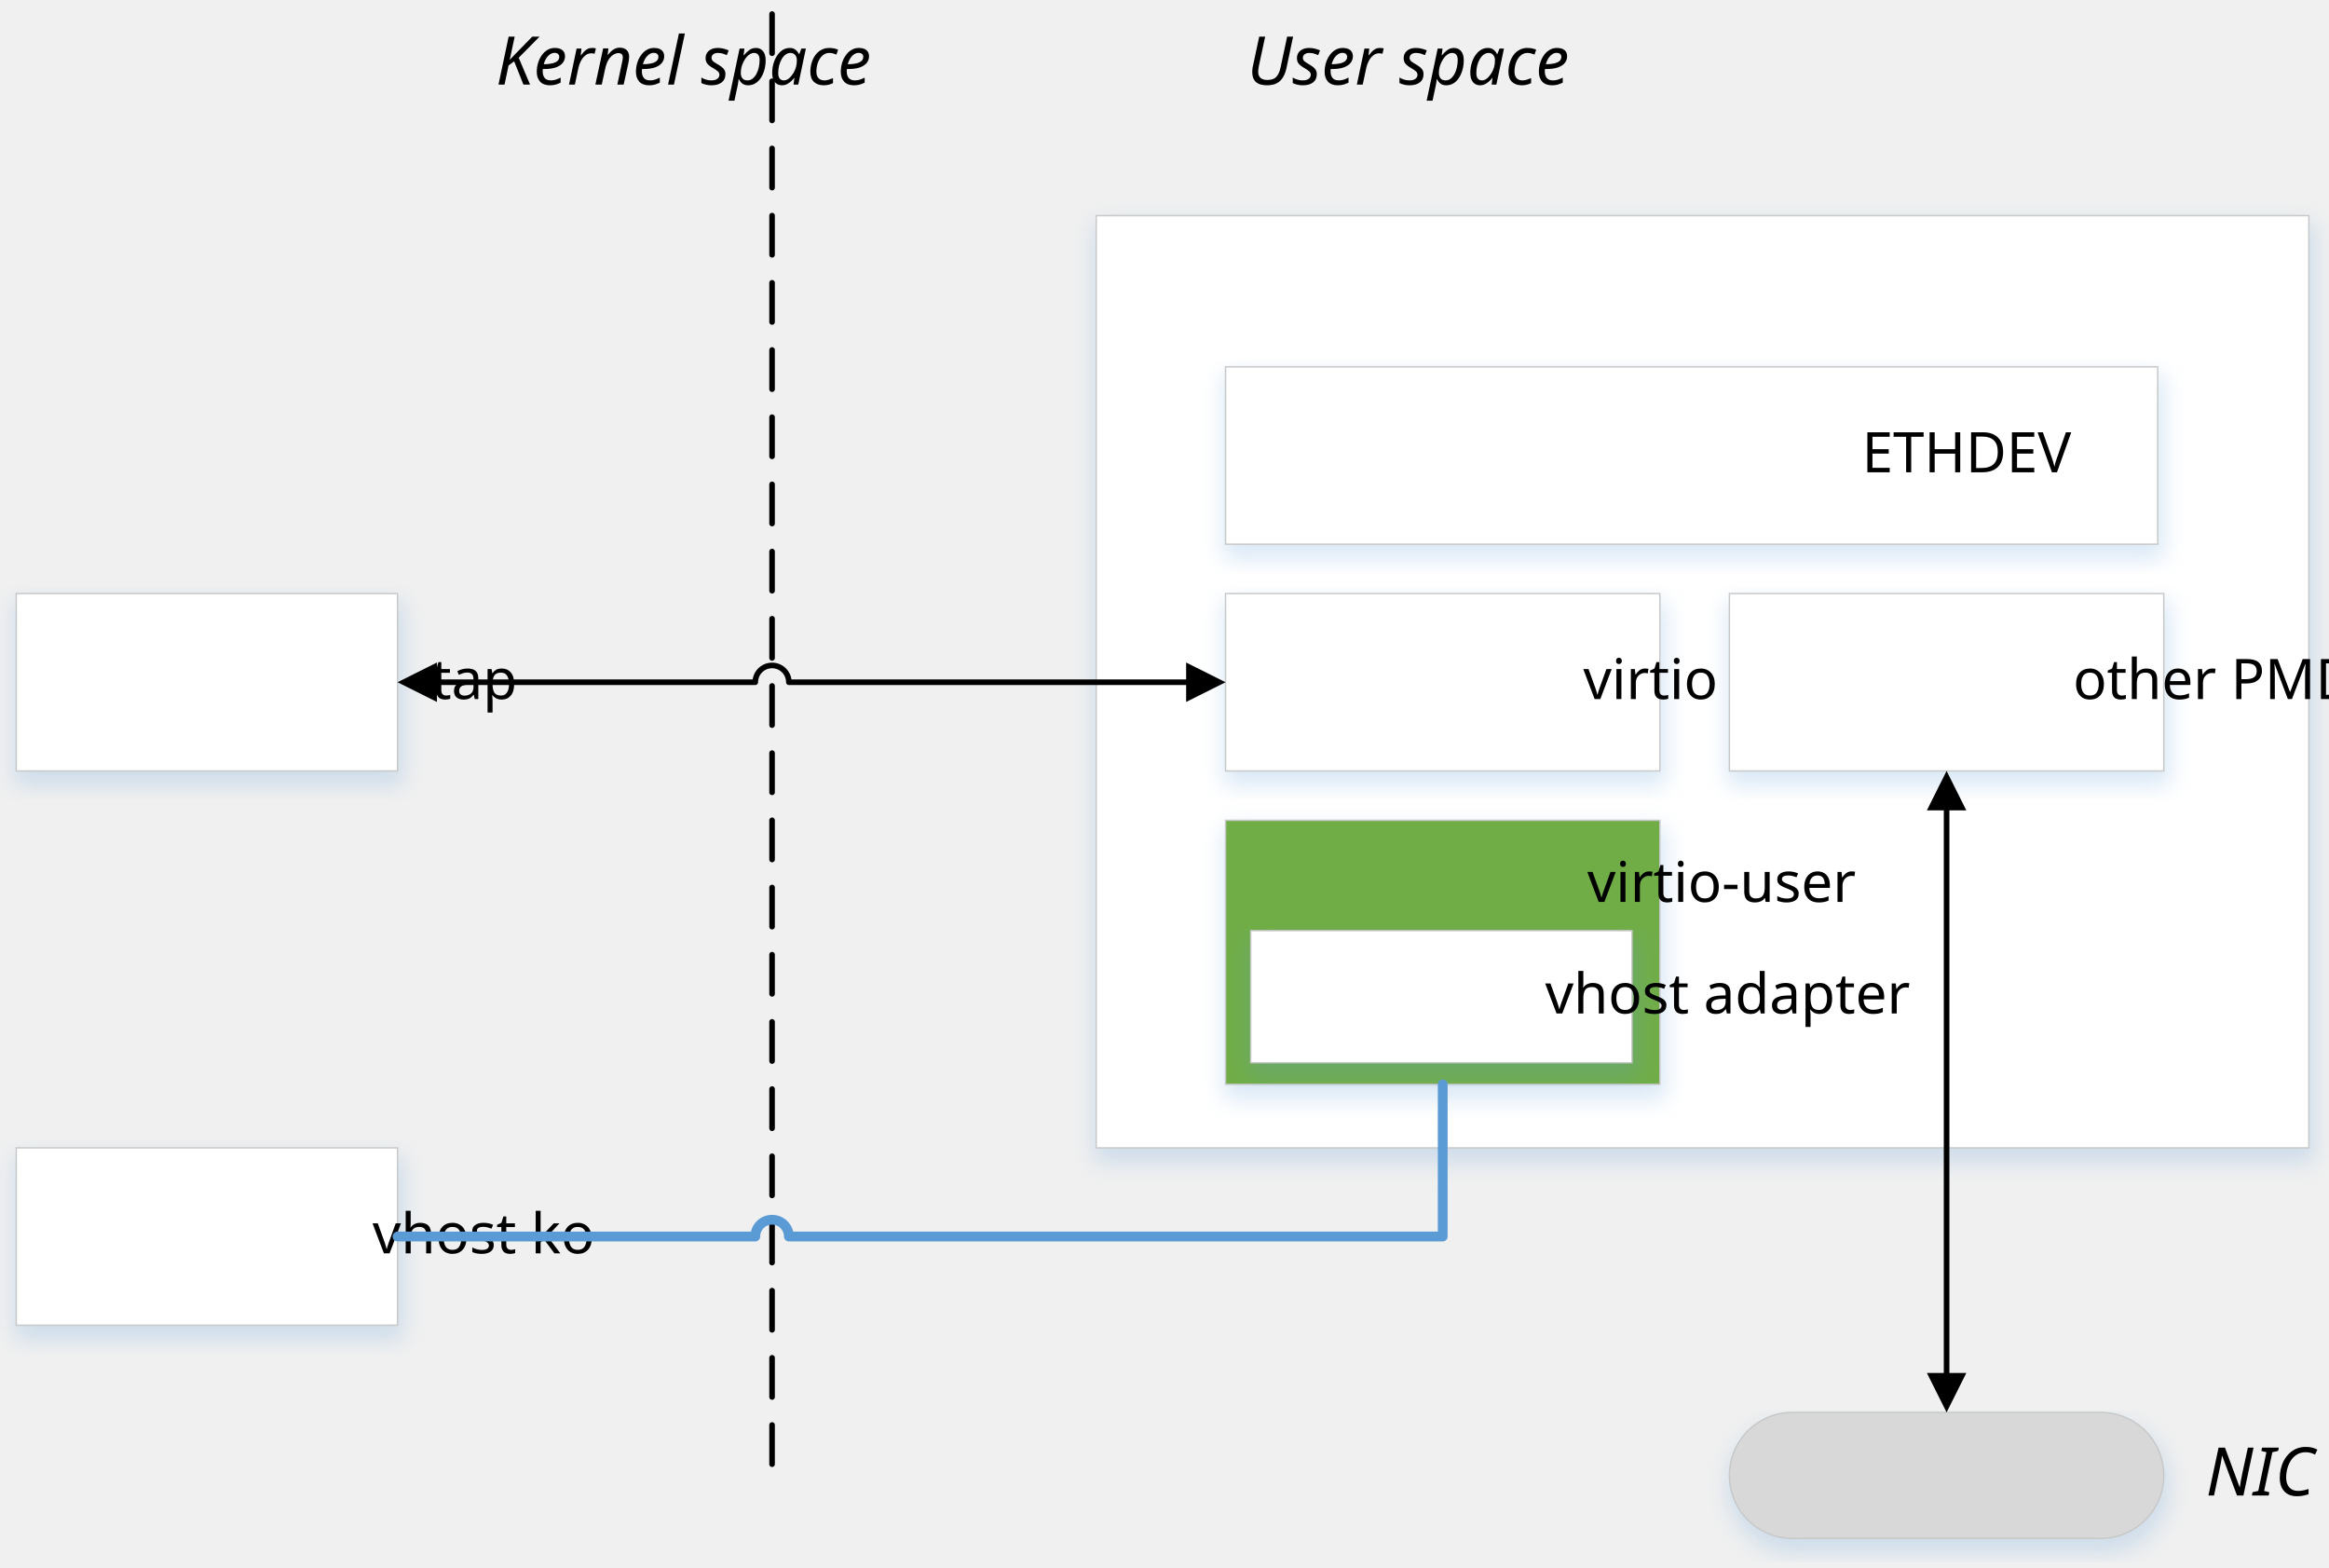
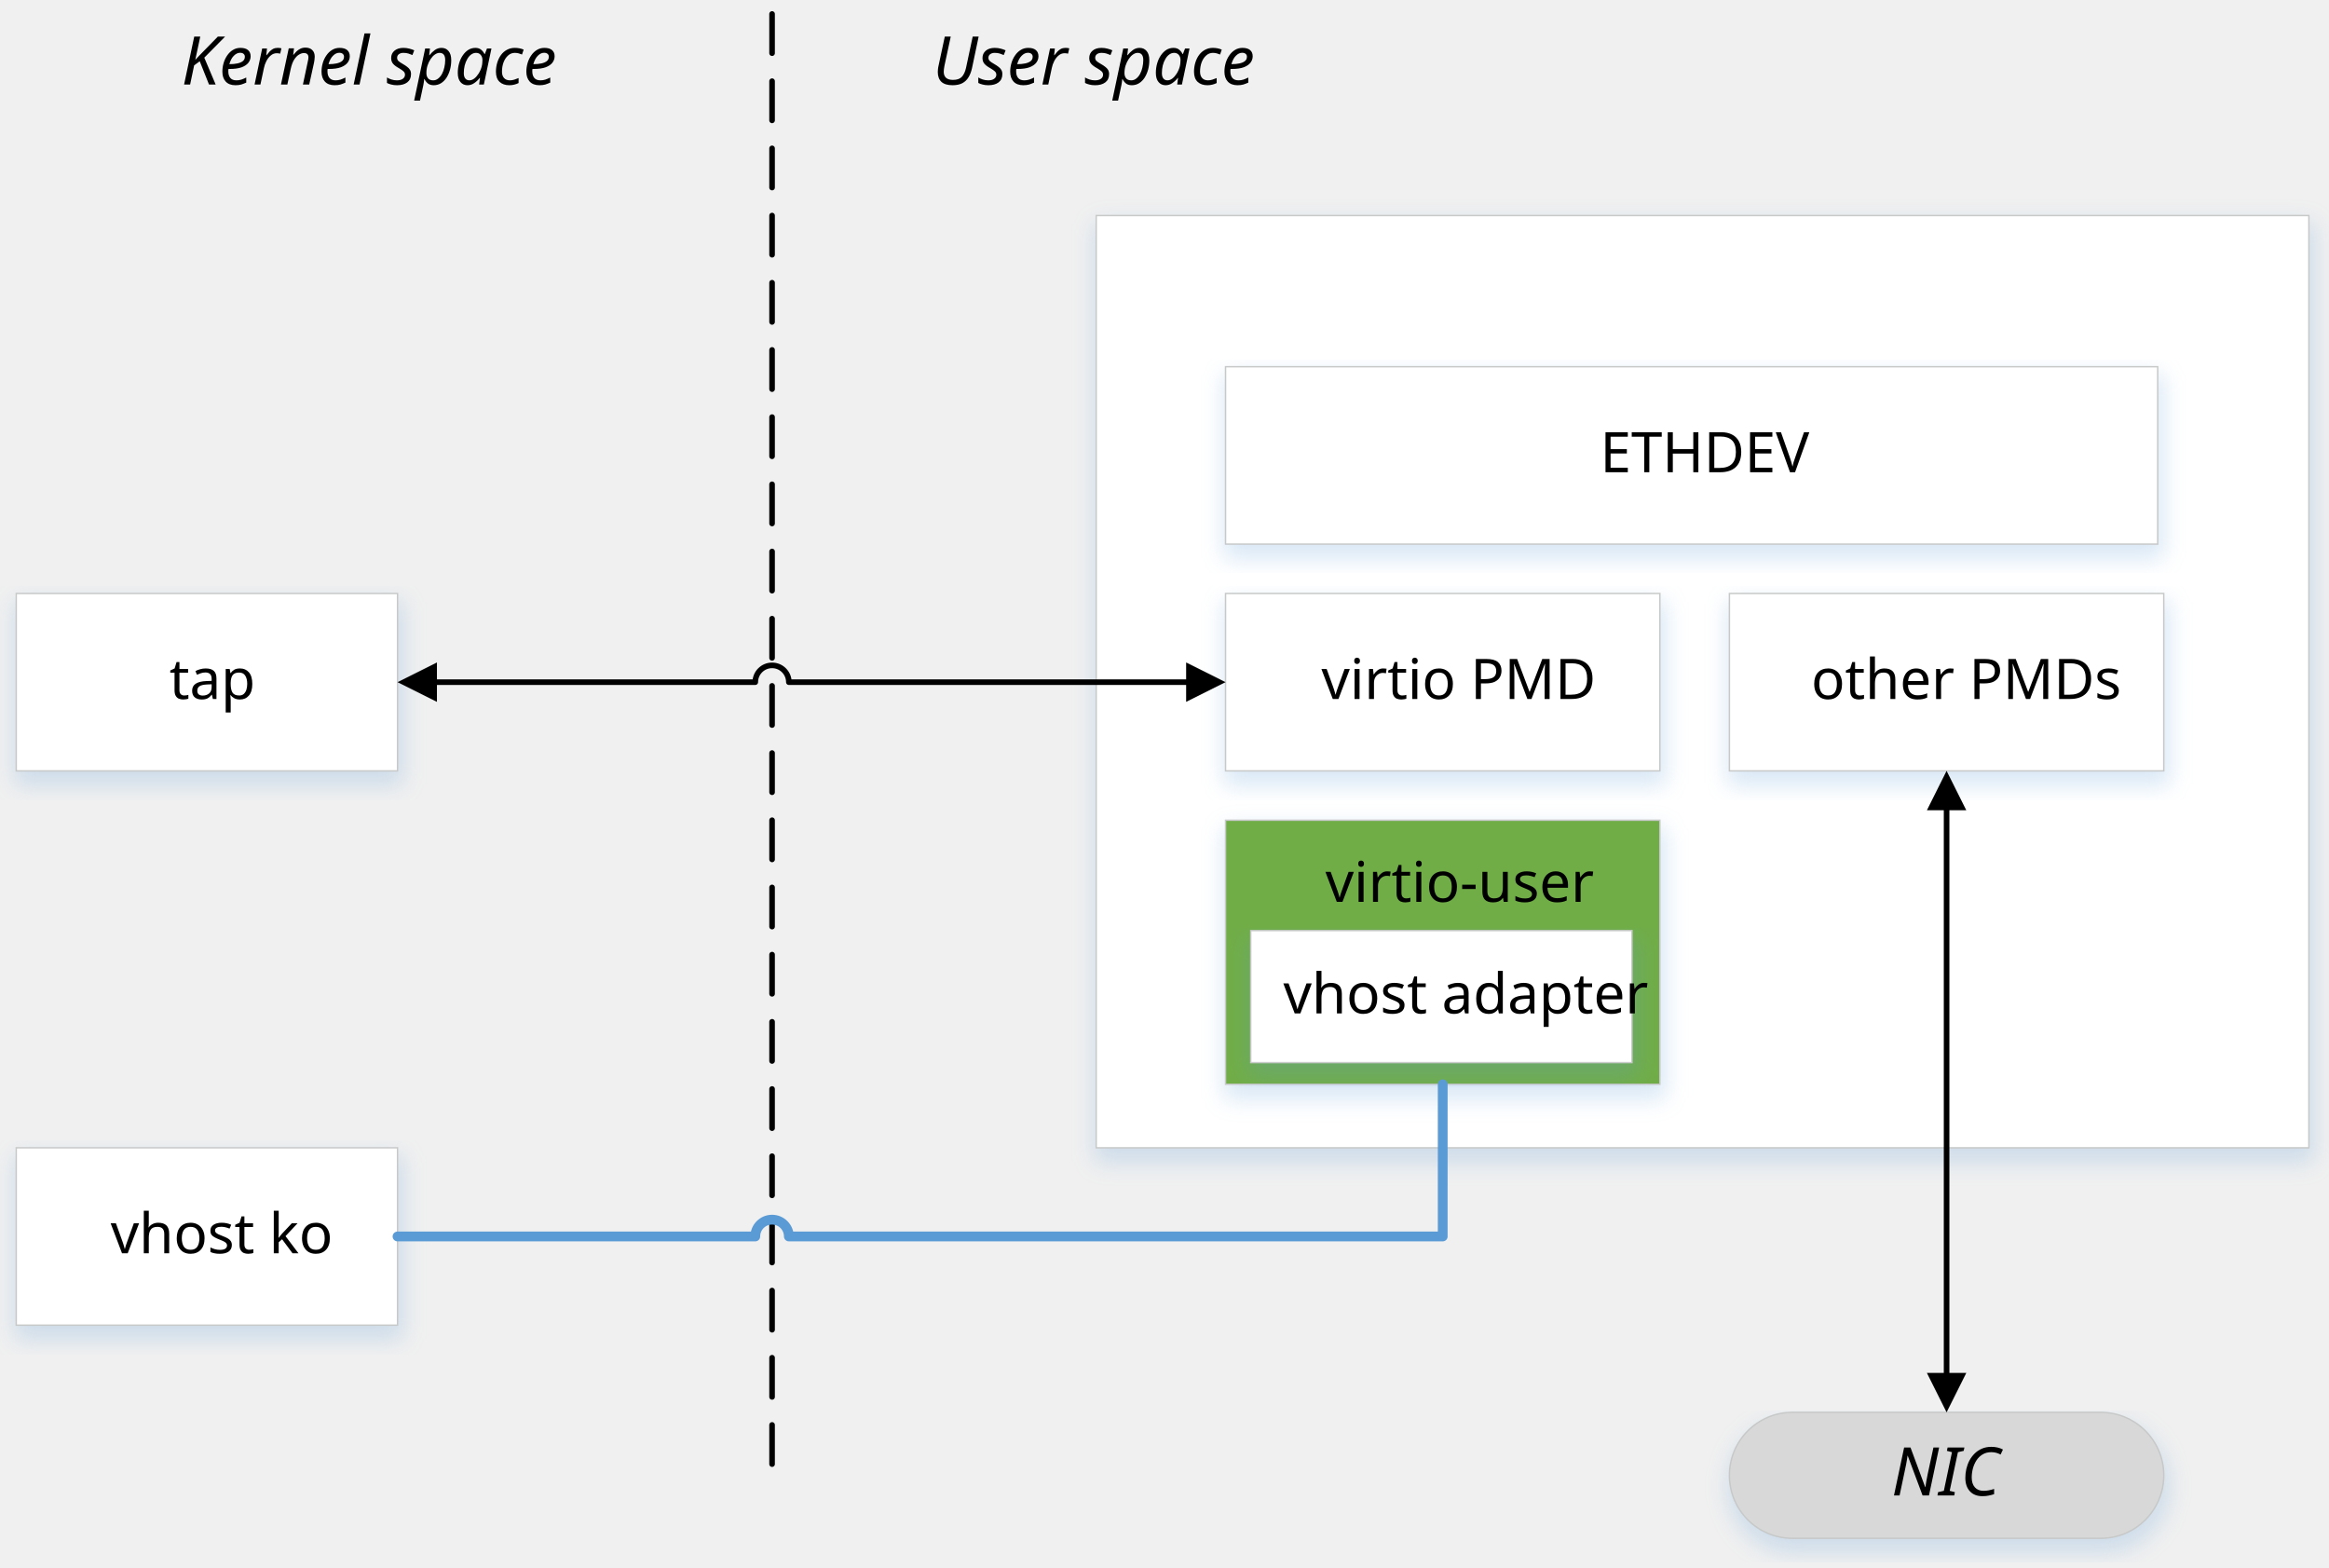
- <svg xmlns="http://www.w3.org/2000/svg" xmlns:ns1="http://schemas.microsoft.com/visio/2003/SVGExtensions/" xmlns:xlink="http://www.w3.org/1999/xlink" width="5.778in" height="3.889in" viewBox="0 0 416 279.973" xml:space="preserve" color-interpolation-filters="sRGB" class="st13">
-   <ns1:documentProperties ns1:langID="1033" ns1:viewMarkup="false" />
-   <style type="text/css">
- 	
- 		.st1 {visibility:visible}
- 		.st2 {fill:#5b9bd5;fill-opacity:0.22;filter:url(#filter_2);stroke:#5b9bd5;stroke-opacity:0.22}
- 		.st3 {fill:#ffffff;stroke:#c7c8c8;stroke-width:0.25}
- 		.st4 {stroke:#000000;stroke-dasharray:7,5;stroke-linecap:round;stroke-linejoin:round;stroke-width:1}
- 		.st5 {fill:#000000;font-family:Calibri;font-size:0.833em}
- 		.st6 {fill:none;stroke:none;stroke-width:0.25}
- 		.st7 {fill:#000000;font-family:Calibri;font-size:1em;font-style:italic}
- 		.st8 {fill:#70ad47;stroke:#c7c8c8;stroke-width:0.25}
- 		.st9 {stroke:#5b9bd5;stroke-linecap:round;stroke-linejoin:round;stroke-width:1.75}
- 		.st10 {marker-end:url(#mrkr4-68);marker-start:url(#mrkr4-66);stroke:#000000;stroke-linecap:round;stroke-linejoin:round;stroke-width:1}
- 		.st11 {fill:#000000;fill-opacity:1;stroke:#000000;stroke-opacity:1;stroke-width:0.284}
- 		.st12 {fill:#d8d8d8;stroke:#c7c8c8;stroke-width:0.25}
- 		.st13 {fill:none;fill-rule:evenodd;font-size:12px;overflow:visible;stroke-linecap:square;stroke-miterlimit:3}
- 	
- 	</style>
+ <svg xmlns="http://www.w3.org/2000/svg" xmlns:xlink="http://www.w3.org/1999/xlink" width="554.667" height="373.297" class="st13" color-interpolation-filters="sRGB" viewBox="0 0 416 279.973" xml:space="preserve">
+   <style type="text/css">.st1{visibility:visible}.st2{fill:#5b9bd5;fill-opacity:.22;filter:url(#filter_2);stroke:#5b9bd5;stroke-opacity:.22}.st3{fill:#fff;stroke:#c7c8c8;stroke-width:.25}.st4{stroke:#000;stroke-dasharray:7,5;stroke-linecap:round;stroke-linejoin:round;stroke-width:1}.st5{fill:#000;font-family:Calibri;font-size:.833em}.st6{fill:none;stroke:none;stroke-width:.25}.st7{fill:#000;font-family:Calibri;font-size:1em;font-style:italic}.st8{fill:#70ad47;stroke:#c7c8c8;stroke-width:.25}.st10,.st9{stroke-linecap:round;stroke-linejoin:round}.st9{stroke:#5b9bd5;stroke-width:1.75}.st10{marker-end:url(#mrkr4-68);marker-start:url(#mrkr4-66);stroke:#000;stroke-width:1}.st11{fill:#000;fill-opacity:1;stroke:#000;stroke-opacity:1;stroke-width:.284}.st12{fill:#d8d8d8;stroke:#c7c8c8;stroke-width:.25}.st13{fill:none;fill-rule:evenodd;font-size:12px;overflow:visible;stroke-linecap:square;stroke-miterlimit:3}</style>
  <defs id="Markers">
    <g id="lend4">
-       <path d="M 2 1 L 0 0 L 2 -1 L 2 1 " style="stroke:none" />
+       <path d="M 2 1 L 0 0 L 2 -1 L 2 1" style="stroke:none" />
    </g>
-     <marker id="mrkr4-66" class="st11" ns1:arrowType="4" ns1:arrowSize="2" ns1:setback="6.68" refX="6.68" orient="auto" markerUnits="strokeWidth" overflow="visible">
-       <use xlink:href="#lend4" transform="scale(3.52) " />
+     <marker id="mrkr4-66" class="st11" markerUnits="strokeWidth" orient="auto" overflow="visible" refX="6.68">
+       <use transform="scale(3.52)" xlink:href="#lend4" />
    </marker>
-     <marker id="mrkr4-68" class="st11" ns1:arrowType="4" ns1:arrowSize="2" ns1:setback="7.04" refX="-7.04" orient="auto" markerUnits="strokeWidth" overflow="visible">
-       <use xlink:href="#lend4" transform="scale(-3.52,-3.52) " />
+     <marker id="mrkr4-68" class="st11" markerUnits="strokeWidth" orient="auto" overflow="visible" refX="-7.04">
+       <use transform="scale(-3.52,-3.52)" xlink:href="#lend4" />
    </marker>
  </defs>
  <defs id="Filters">
    <filter id="filter_2">
      <feGaussianBlur stdDeviation="2" />
    </filter>
  </defs>
-   <g ns1:mID="0" ns1:index="1" ns1:groupContext="foregroundPage">
-     <ns1:pageProperties ns1:drawingScale="1" ns1:pageScale="1" ns1:drawingUnits="0" ns1:shadowOffsetX="9" ns1:shadowOffsetY="-9" />
-     <ns1:layer ns1:name="Connector" ns1:index="0" />
-     <g id="shape23-1" ns1:mID="23" ns1:groupContext="shape" transform="translate(195.804,-74.9728)">
-       <ns1:userDefs>
-         <ns1:ud ns1:nameU="visVersion" ns1:val="VT0(15):26" />
-       </ns1:userDefs>
-       <g id="shadow23-2" ns1:groupContext="shadow" ns1:shadowOffsetX="0.345598" ns1:shadowOffsetY="-1.97279" ns1:shadowType="1" transform="matrix(1,0,0,1,0.345598,1.97279)" class="st1">
-         <rect x="0" y="113.473" width="216.6" height="166.5" class="st2" />
+   <g>
+     <g id="shape23-1" transform="translate(195.804,-74.9728)">
+       <g id="shadow23-2" class="st1" transform="matrix(1,0,0,1,0.345598,1.97279)">
+         <rect width="216.6" height="166.5" x="0" y="113.473" class="st2" />
      </g>
-       <rect x="0" y="113.473" width="216.6" height="166.5" class="st3" />
+       <rect width="216.6" height="166.5" x="0" y="113.473" class="st3" />
    </g>
-     <g id="shape42-6" ns1:mID="42" ns1:groupContext="shape" ns1:layerMember="0" transform="translate(146.904,-277.473)">
+     <g id="shape42-6" transform="translate(146.904,-277.473)">
      <path d="M-9 279.97 L-9 540.97" class="st4" />
    </g>
-     <g id="shape45-9" ns1:mID="45" ns1:groupContext="shape" transform="translate(2.9044,-142.292)">
-       <ns1:userDefs>
-         <ns1:ud ns1:nameU="visVersion" ns1:val="VT0(15):26" />
-       </ns1:userDefs>
-       <ns1:textBlock ns1:margins="rect(4,4,4,4)" />
-       <ns1:textRect cx="34.05" cy="264.132" width="68.1" height="31.681" />
-       <g id="shadow45-10" ns1:groupContext="shadow" ns1:shadowOffsetX="0.345598" ns1:shadowOffsetY="-1.97279" ns1:shadowType="1" transform="matrix(1,0,0,1,0.345598,1.97279)" class="st1">
-         <rect x="0" y="248.292" width="68.1" height="31.681" class="st2" />
+     <g id="shape45-9" transform="translate(2.9044,-142.292)">
+       <g id="shadow45-10" class="st1" transform="matrix(1,0,0,1,0.345598,1.97279)">
+         <rect width="68.1" height="31.681" x="0" y="248.292" class="st2" />
      </g>
-       <rect x="0" y="248.292" width="68.1" height="31.681" class="st3" />
-       <text x="27.35" y="267.13" class="st5" ns1:langID="1033">
-         <ns1:paragraph ns1:horizAlign="1" />
-         <ns1:tabList />tap</text>
+       <rect width="68.1" height="31.681" x="0" y="248.292" class="st3" />
+       <text x="27.35" y="267.13" class="st5">tap</text>
    </g>
-     <g id="shape46-15" ns1:mID="46" ns1:groupContext="shape" transform="translate(2.9044,-43.2921)">
-       <ns1:userDefs>
-         <ns1:ud ns1:nameU="visVersion" ns1:val="VT0(15):26" />
-       </ns1:userDefs>
-       <ns1:textBlock ns1:margins="rect(4,4,4,4)" />
-       <ns1:textRect cx="34.05" cy="264.132" width="68.1" height="31.681" />
-       <g id="shadow46-16" ns1:groupContext="shadow" ns1:shadowOffsetX="0.345598" ns1:shadowOffsetY="-1.97279" ns1:shadowType="1" transform="matrix(1,0,0,1,0.345598,1.97279)" class="st1">
-         <rect x="0" y="248.292" width="68.1" height="31.681" class="st2" />
+     <g id="shape46-15" transform="translate(2.9044,-43.2921)">
+       <g id="shadow46-16" class="st1" transform="matrix(1,0,0,1,0.345598,1.97279)">
+         <rect width="68.1" height="31.681" x="0" y="248.292" class="st2" />
      </g>
-       <rect x="0" y="248.292" width="68.1" height="31.681" class="st3" />
-       <text x="16.86" y="267.13" class="st5" ns1:langID="1033">
-         <ns1:paragraph ns1:horizAlign="1" />
-         <ns1:tabList />vhost ko  </text>
+       <rect width="68.1" height="31.681" x="0" y="248.292" class="st3" />
+       <text x="16.86" y="267.13" class="st5">vhost ko</text>
    </g>
-     <g id="shape47-21" ns1:mID="47" ns1:groupContext="shape" transform="translate(18.9544,-257.223)">
-       <ns1:textBlock ns1:margins="rect(4,4,4,4)" />
-       <ns1:textRect cx="44.025" cy="268.723" width="88.05" height="22.5" />
-       <rect x="0" y="257.473" width="88.05" height="22.5" class="st6" />
-       <text x="13.44" y="272.32" class="st7" ns1:langID="1033">
-         <ns1:paragraph ns1:horizAlign="1" />
-         <ns1:tabList />Kernel space</text>
+     <g id="shape47-21" transform="translate(18.9544,-257.223)">
+       <rect width="88.05" height="22.5" x="0" y="257.473" class="st6" />
+       <text x="13.44" y="272.32" class="st7">Kernel space</text>
    </g>
-     <g id="shape48-24" ns1:mID="48" ns1:groupContext="shape" transform="translate(148.854,-257.223)">
-       <ns1:textBlock ns1:margins="rect(4,4,4,4)" />
-       <ns1:textRect cx="44.025" cy="268.723" width="88.05" height="22.5" />
-       <rect x="0" y="257.473" width="88.05" height="22.5" class="st6" />
-       <text x="17.7" y="272.32" class="st7" ns1:langID="1033">
-         <ns1:paragraph ns1:horizAlign="1" />
-         <ns1:tabList />User space</text>
+     <g id="shape48-24" transform="translate(148.854,-257.223)">
+       <rect width="88.05" height="22.5" x="0" y="257.473" class="st6" />
+       <text x="17.7" y="272.32" class="st7">User space</text>
    </g>
-     <g id="shape49-27" ns1:mID="49" ns1:groupContext="shape" transform="translate(218.904,-182.792)">
-       <ns1:userDefs>
-         <ns1:ud ns1:nameU="visVersion" ns1:val="VT0(15):26" />
-       </ns1:userDefs>
-       <ns1:textBlock ns1:margins="rect(4,4,4,4)" />
-       <ns1:textRect cx="83.25" cy="264.132" width="166.5" height="31.681" />
-       <g id="shadow49-28" ns1:groupContext="shadow" ns1:shadowOffsetX="0.345598" ns1:shadowOffsetY="-1.97279" ns1:shadowType="1" transform="matrix(1,0,0,1,0.345598,1.97279)" class="st1">
-         <rect x="0" y="248.292" width="166.5" height="31.681" class="st2" />
+     <g id="shape49-27" transform="translate(218.904,-182.792)">
+       <g id="shadow49-28" class="st1" transform="matrix(1,0,0,1,0.345598,1.97279)">
+         <rect width="166.5" height="31.681" x="0" y="248.292" class="st2" />
      </g>
-       <rect x="0" y="248.292" width="166.5" height="31.681" class="st3" />
-       <text x="66.9" y="267.13" class="st5" ns1:langID="1033">
-         <ns1:paragraph ns1:horizAlign="1" />
-         <ns1:tabList />ETHDEV</text>
+       <rect width="166.5" height="31.681" x="0" y="248.292" class="st3" />
+       <text x="66.9" y="267.13" class="st5">ETHDEV</text>
    </g>
-     <g id="shape50-33" ns1:mID="50" ns1:groupContext="shape" transform="translate(218.904,-142.292)">
-       <ns1:userDefs>
-         <ns1:ud ns1:nameU="visVersion" ns1:val="VT0(15):26" />
-       </ns1:userDefs>
-       <ns1:textBlock ns1:margins="rect(4,4,4,4)" />
-       <ns1:textRect cx="38.791" cy="264.132" width="77.59" height="31.681" />
-       <g id="shadow50-34" ns1:groupContext="shadow" ns1:shadowOffsetX="0.345598" ns1:shadowOffsetY="-1.97279" ns1:shadowType="1" transform="matrix(1,0,0,1,0.345598,1.97279)" class="st1">
-         <rect x="0" y="248.292" width="77.582" height="31.681" class="st2" />
+     <g id="shape50-33" transform="translate(218.904,-142.292)">
+       <g id="shadow50-34" class="st1" transform="matrix(1,0,0,1,0.345598,1.97279)">
+         <rect width="77.582" height="31.681" x="0" y="248.292" class="st2" />
      </g>
-       <rect x="0" y="248.292" width="77.582" height="31.681" class="st3" />
-       <text x="17.12" y="267.13" class="st5" ns1:langID="1033">
-         <ns1:paragraph ns1:horizAlign="1" />
-         <ns1:tabList />virtio PMD</text>
+       <rect width="77.582" height="31.681" x="0" y="248.292" class="st3" />
+       <text x="17.12" y="267.13" class="st5">virtio PMD</text>
    </g>
-     <g id="shape51-39" ns1:mID="51" ns1:groupContext="shape" transform="translate(308.904,-142.292)">
-       <ns1:userDefs>
-         <ns1:ud ns1:nameU="visVersion" ns1:val="VT0(15):26" />
-       </ns1:userDefs>
-       <ns1:textBlock ns1:margins="rect(4,4,4,4)" />
-       <ns1:textRect cx="38.791" cy="264.132" width="77.59" height="31.681" />
-       <g id="shadow51-40" ns1:groupContext="shadow" ns1:shadowOffsetX="0.345598" ns1:shadowOffsetY="-1.97279" ns1:shadowType="1" transform="matrix(1,0,0,1,0.345598,1.97279)" class="st1">
-         <rect x="0" y="248.292" width="77.582" height="31.681" class="st2" />
+     <g id="shape51-39" transform="translate(308.904,-142.292)">
+       <g id="shadow51-40" class="st1" transform="matrix(1,0,0,1,0.345598,1.97279)">
+         <rect width="77.582" height="31.681" x="0" y="248.292" class="st2" />
      </g>
-       <rect x="0" y="248.292" width="77.582" height="31.681" class="st3" />
-       <text x="14.6" y="267.13" class="st5" ns1:langID="1033">
-         <ns1:paragraph ns1:horizAlign="1" />
-         <ns1:tabList />other PMDs</text>
+       <rect width="77.582" height="31.681" x="0" y="248.292" class="st3" />
+       <text x="14.6" y="267.13" class="st5">other PMDs</text>
    </g>
-     <g id="shape52-45" ns1:mID="52" ns1:groupContext="shape" transform="translate(218.904,-86.3131)">
-       <ns1:userDefs>
-         <ns1:ud ns1:nameU="visVersion" ns1:val="VT0(15):26" />
-       </ns1:userDefs>
-       <ns1:textBlock ns1:margins="rect(4,4,4,4)" />
-       <ns1:textRect cx="38.791" cy="256.393" width="77.59" height="47.16" />
-       <g id="shadow52-46" ns1:groupContext="shadow" ns1:shadowOffsetX="0.345598" ns1:shadowOffsetY="-1.97279" ns1:shadowType="1" transform="matrix(1,0,0,1,0.345598,1.97279)" class="st1">
-         <rect x="0" y="232.813" width="77.582" height="47.16" class="st2" />
+     <g id="shape52-45" transform="translate(218.904,-86.3131)">
+       <g id="shadow52-46" class="st1" transform="matrix(1,0,0,1,0.345598,1.97279)">
+         <rect width="77.582" height="47.16" x="0" y="232.813" class="st2" />
      </g>
-       <rect x="0" y="232.813" width="77.582" height="47.16" class="st8" />
-       <text x="17.84" y="247.39" class="st5" ns1:langID="1033">
-         <ns1:paragraph ns1:horizAlign="1" />
-         <ns1:tabList />virtio-user<ns1:newlineChar />
-         <ns1:newlineChar />
-       </text>
+       <rect width="77.582" height="47.16" x="0" y="232.813" class="st8" />
+       <text x="17.84" y="247.39" class="st5">virtio-user</text>
    </g>
-     <g id="shape53-51" ns1:mID="53" ns1:groupContext="shape" transform="translate(223.404,-90.1829)">
-       <ns1:userDefs>
-         <ns1:ud ns1:nameU="visVersion" ns1:val="VT0(15):26" />
-       </ns1:userDefs>
-       <ns1:textBlock ns1:margins="rect(4,4,4,4)" />
-       <ns1:textRect cx="34.05" cy="268.183" width="68.1" height="23.58" />
-       <g id="shadow53-52" ns1:groupContext="shadow" ns1:shadowOffsetX="0.345598" ns1:shadowOffsetY="-1.97279" ns1:shadowType="1" transform="matrix(1,0,0,1,0.345598,1.97279)" class="st1">
-         <rect x="0" y="256.393" width="68.1" height="23.58" class="st2" />
+     <g id="shape53-51" transform="translate(223.404,-90.1829)">
+       <g id="shadow53-52" class="st1" transform="matrix(1,0,0,1,0.345598,1.97279)">
+         <rect width="68.1" height="23.58" x="0" y="256.393" class="st2" />
      </g>
-       <rect x="0" y="256.393" width="68.1" height="23.58" class="st3" />
-       <text x="5.82" y="271.18" class="st5" ns1:langID="1033">
-         <ns1:paragraph ns1:horizAlign="1" />
-         <ns1:tabList />vhost adapter</text>
+       <rect width="68.1" height="23.58" x="0" y="256.393" class="st3" />
+       <text x="5.82" y="271.18" class="st5">vhost adapter</text>
    </g>
-     <g id="shape54-57" ns1:mID="54" ns1:groupContext="shape" ns1:layerMember="0" transform="translate(71.0044,-59.1325)">
+     <g id="shape54-57" transform="translate(71.0044,-59.1325)">
      <path d="M0 279.97 L63.9 279.97 A3 3 0 1 1 69.9 279.97 L186.69 279.97 L186.69 252.79" class="st9" />
    </g>
-     <g id="shape55-60" ns1:mID="55" ns1:groupContext="shape" ns1:layerMember="0" transform="translate(71.0044,-149.132)">
+     <g id="shape55-60" transform="translate(71.0044,-149.132)">
      <path d="M6.68 270.97 L7.04 270.97 L63.9 270.97 A3 3 0 0 1 69.9 270.97 L140.86 270.97" class="st10" />
    </g>
-     <g id="shape56-69" ns1:mID="56" ns1:groupContext="shape" transform="translate(308.904,-5.2228)">
-       <ns1:userDefs>
-         <ns1:ud ns1:nameU="visVersion" ns1:val="VT0(15):26" />
-       </ns1:userDefs>
-       <g id="shadow56-70" ns1:groupContext="shadow" ns1:shadowOffsetX="0.345598" ns1:shadowOffsetY="-1.97279" ns1:shadowType="1" transform="matrix(1,0,0,1,0.345598,1.97279)" class="st1">
-         <rect x="0" y="257.473" width="77.582" height="22.5" rx="11.25" ry="11.25" class="st2" />
+     <g id="shape56-69" transform="translate(308.904,-5.2228)">
+       <g id="shadow56-70" class="st1" transform="matrix(1,0,0,1,0.345598,1.97279)">
+         <rect width="77.582" height="22.5" x="0" y="257.473" class="st2" rx="11.25" ry="11.25" />
      </g>
-       <rect x="0" y="257.473" width="77.582" height="22.5" rx="11.25" ry="11.25" class="st12" />
+       <rect width="77.582" height="22.5" x="0" y="257.473" class="st12" rx="11.25" ry="11.25" />
    </g>
-     <g id="shape57-74" ns1:mID="57" ns1:groupContext="shape" transform="translate(318.204,-5.2228)">
-       <ns1:textBlock ns1:margins="rect(4,4,4,4)" />
-       <ns1:textRect cx="28.125" cy="268.723" width="56.25" height="22.5" />
-       <rect x="0" y="257.473" width="56.25" height="22.5" class="st6" />
-       <text x="19.61" y="272.32" class="st7" ns1:langID="2052">
-         <ns1:paragraph ns1:horizAlign="1" />
-         <ns1:tabList />NIC</text>
+     <g id="shape57-74" transform="translate(318.204,-5.2228)">
+       <rect width="56.25" height="22.5" x="0" y="257.473" class="st6" />
+       <text x="19.61" y="272.32" class="st7">NIC</text>
    </g>
-     <g id="shape58-77" ns1:mID="58" ns1:groupContext="shape" ns1:layerMember="0" transform="translate(356.696,-142.292)">
+     <g id="shape58-77" transform="translate(356.696,-142.292)">
      <path d="M-9 286.65 L-9 287.01 L-9 387.5" class="st10" />
    </g>
  </g>
</svg>
